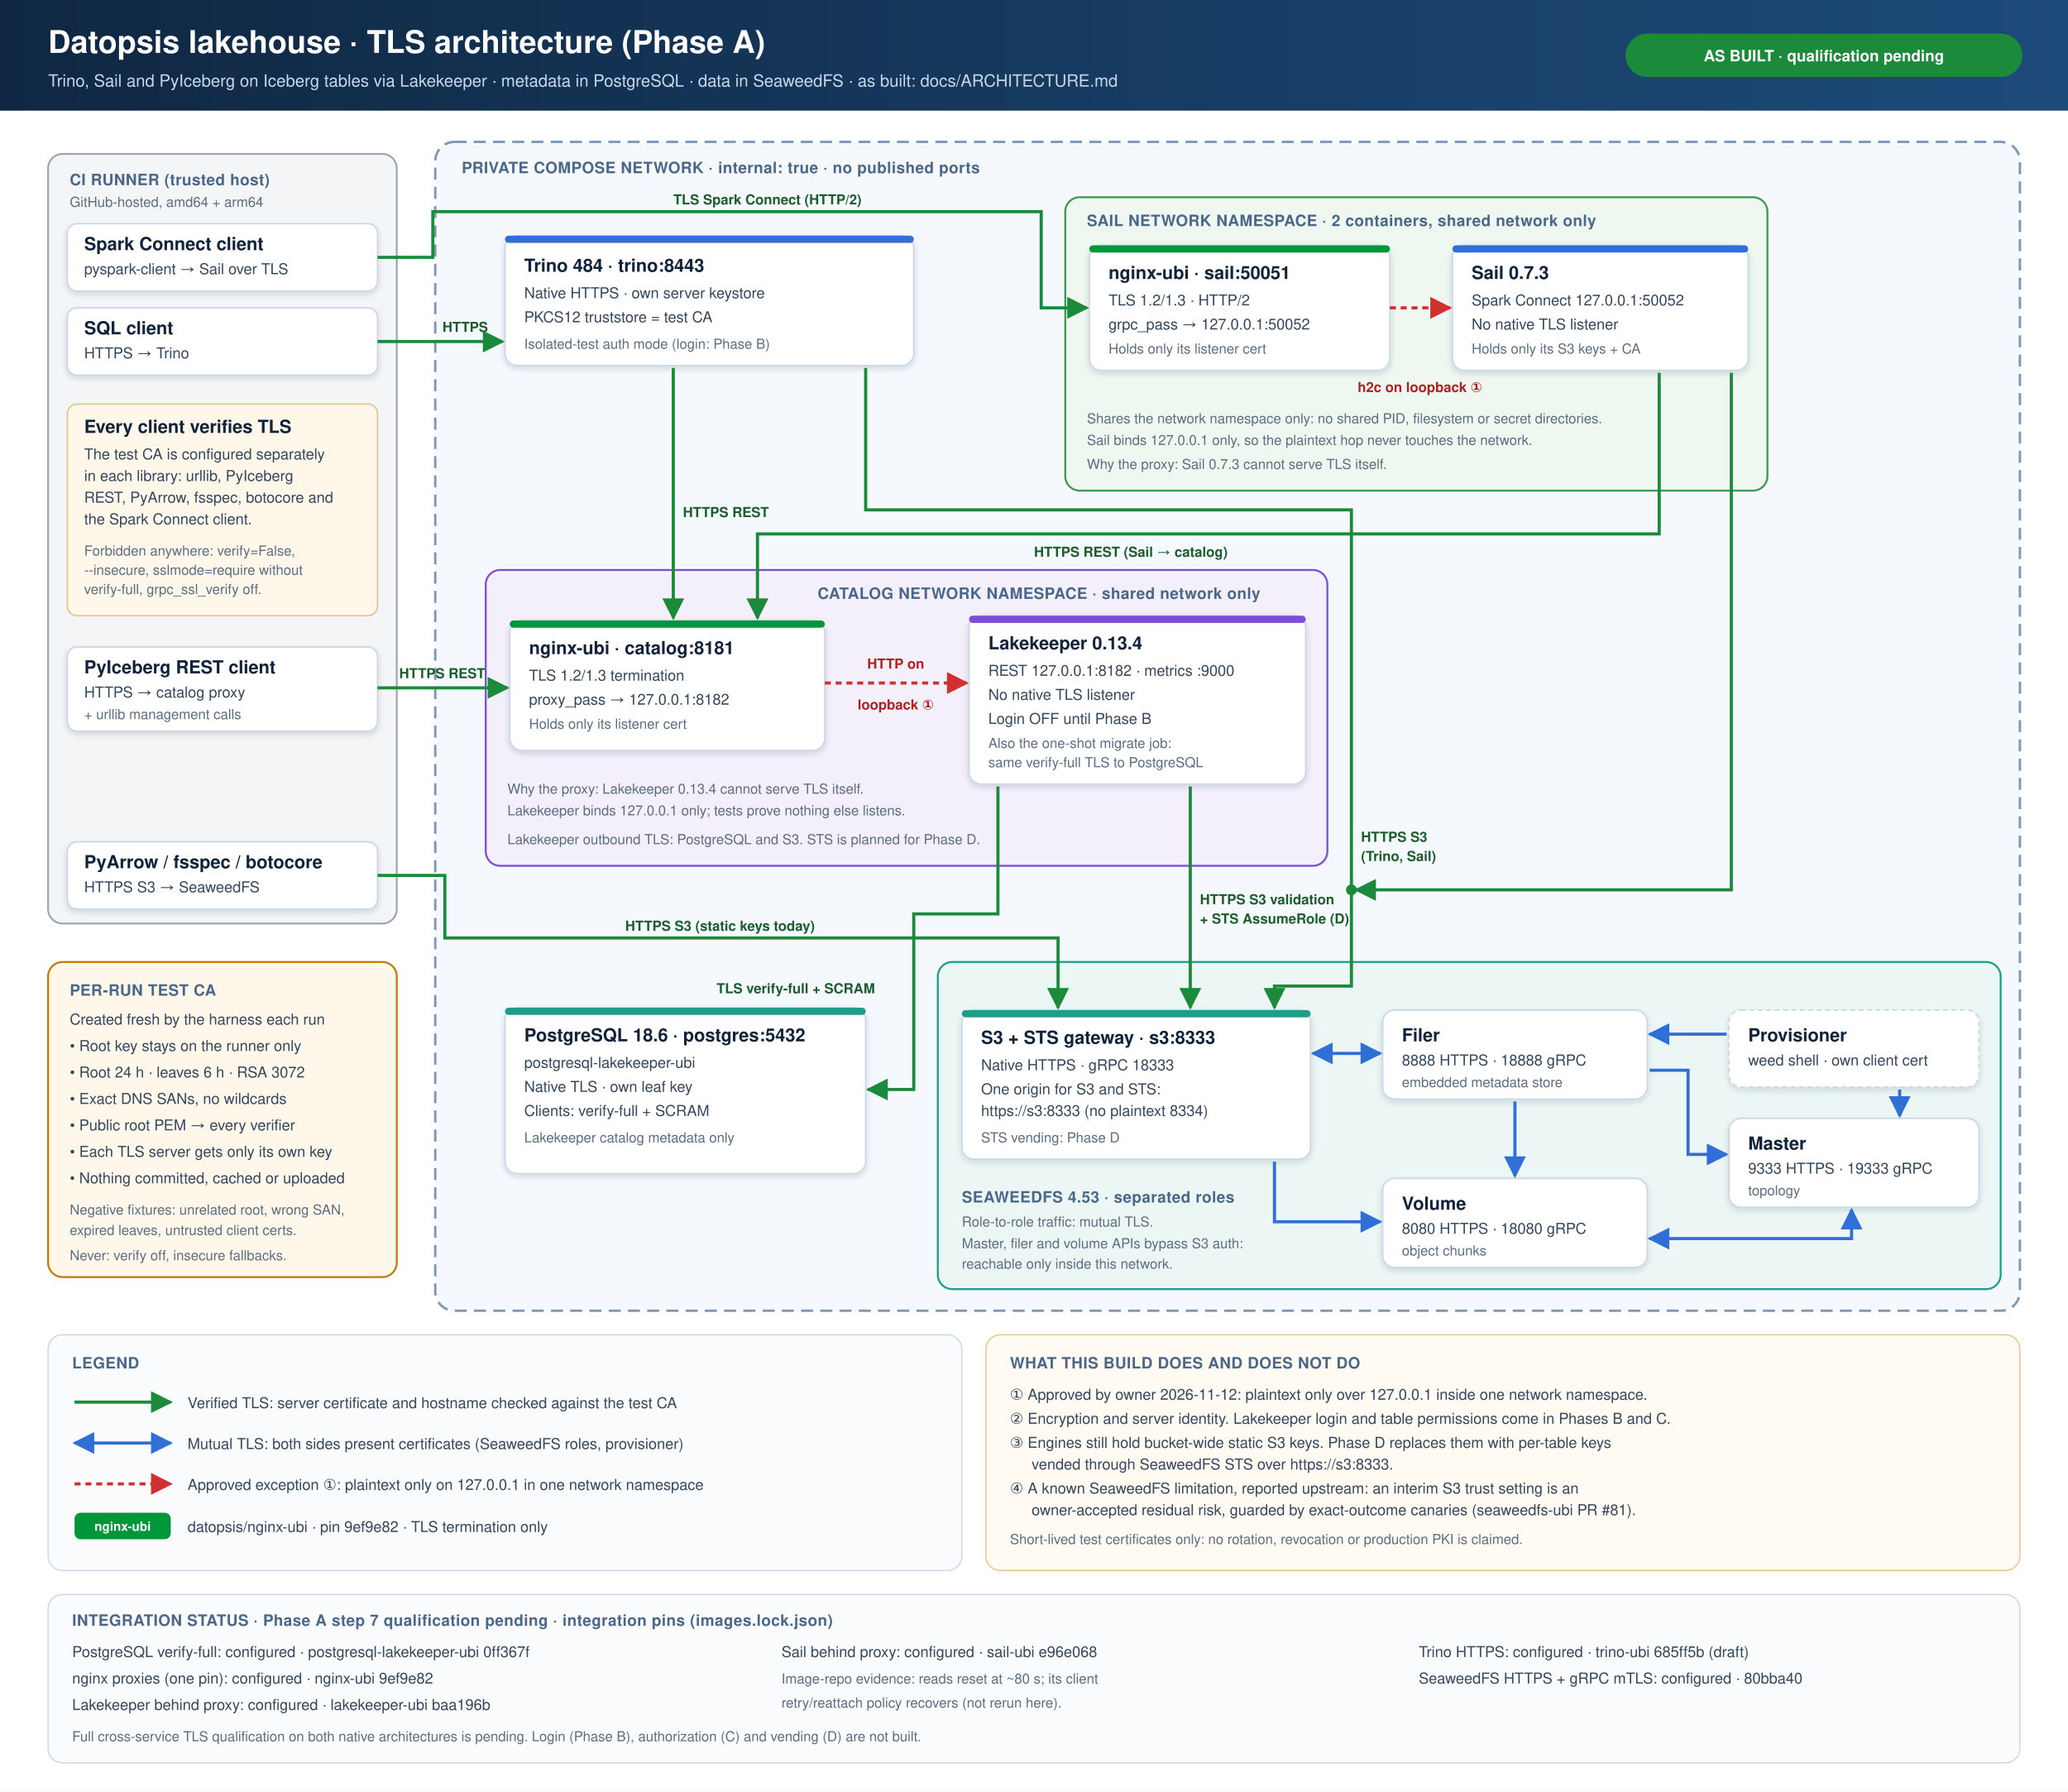
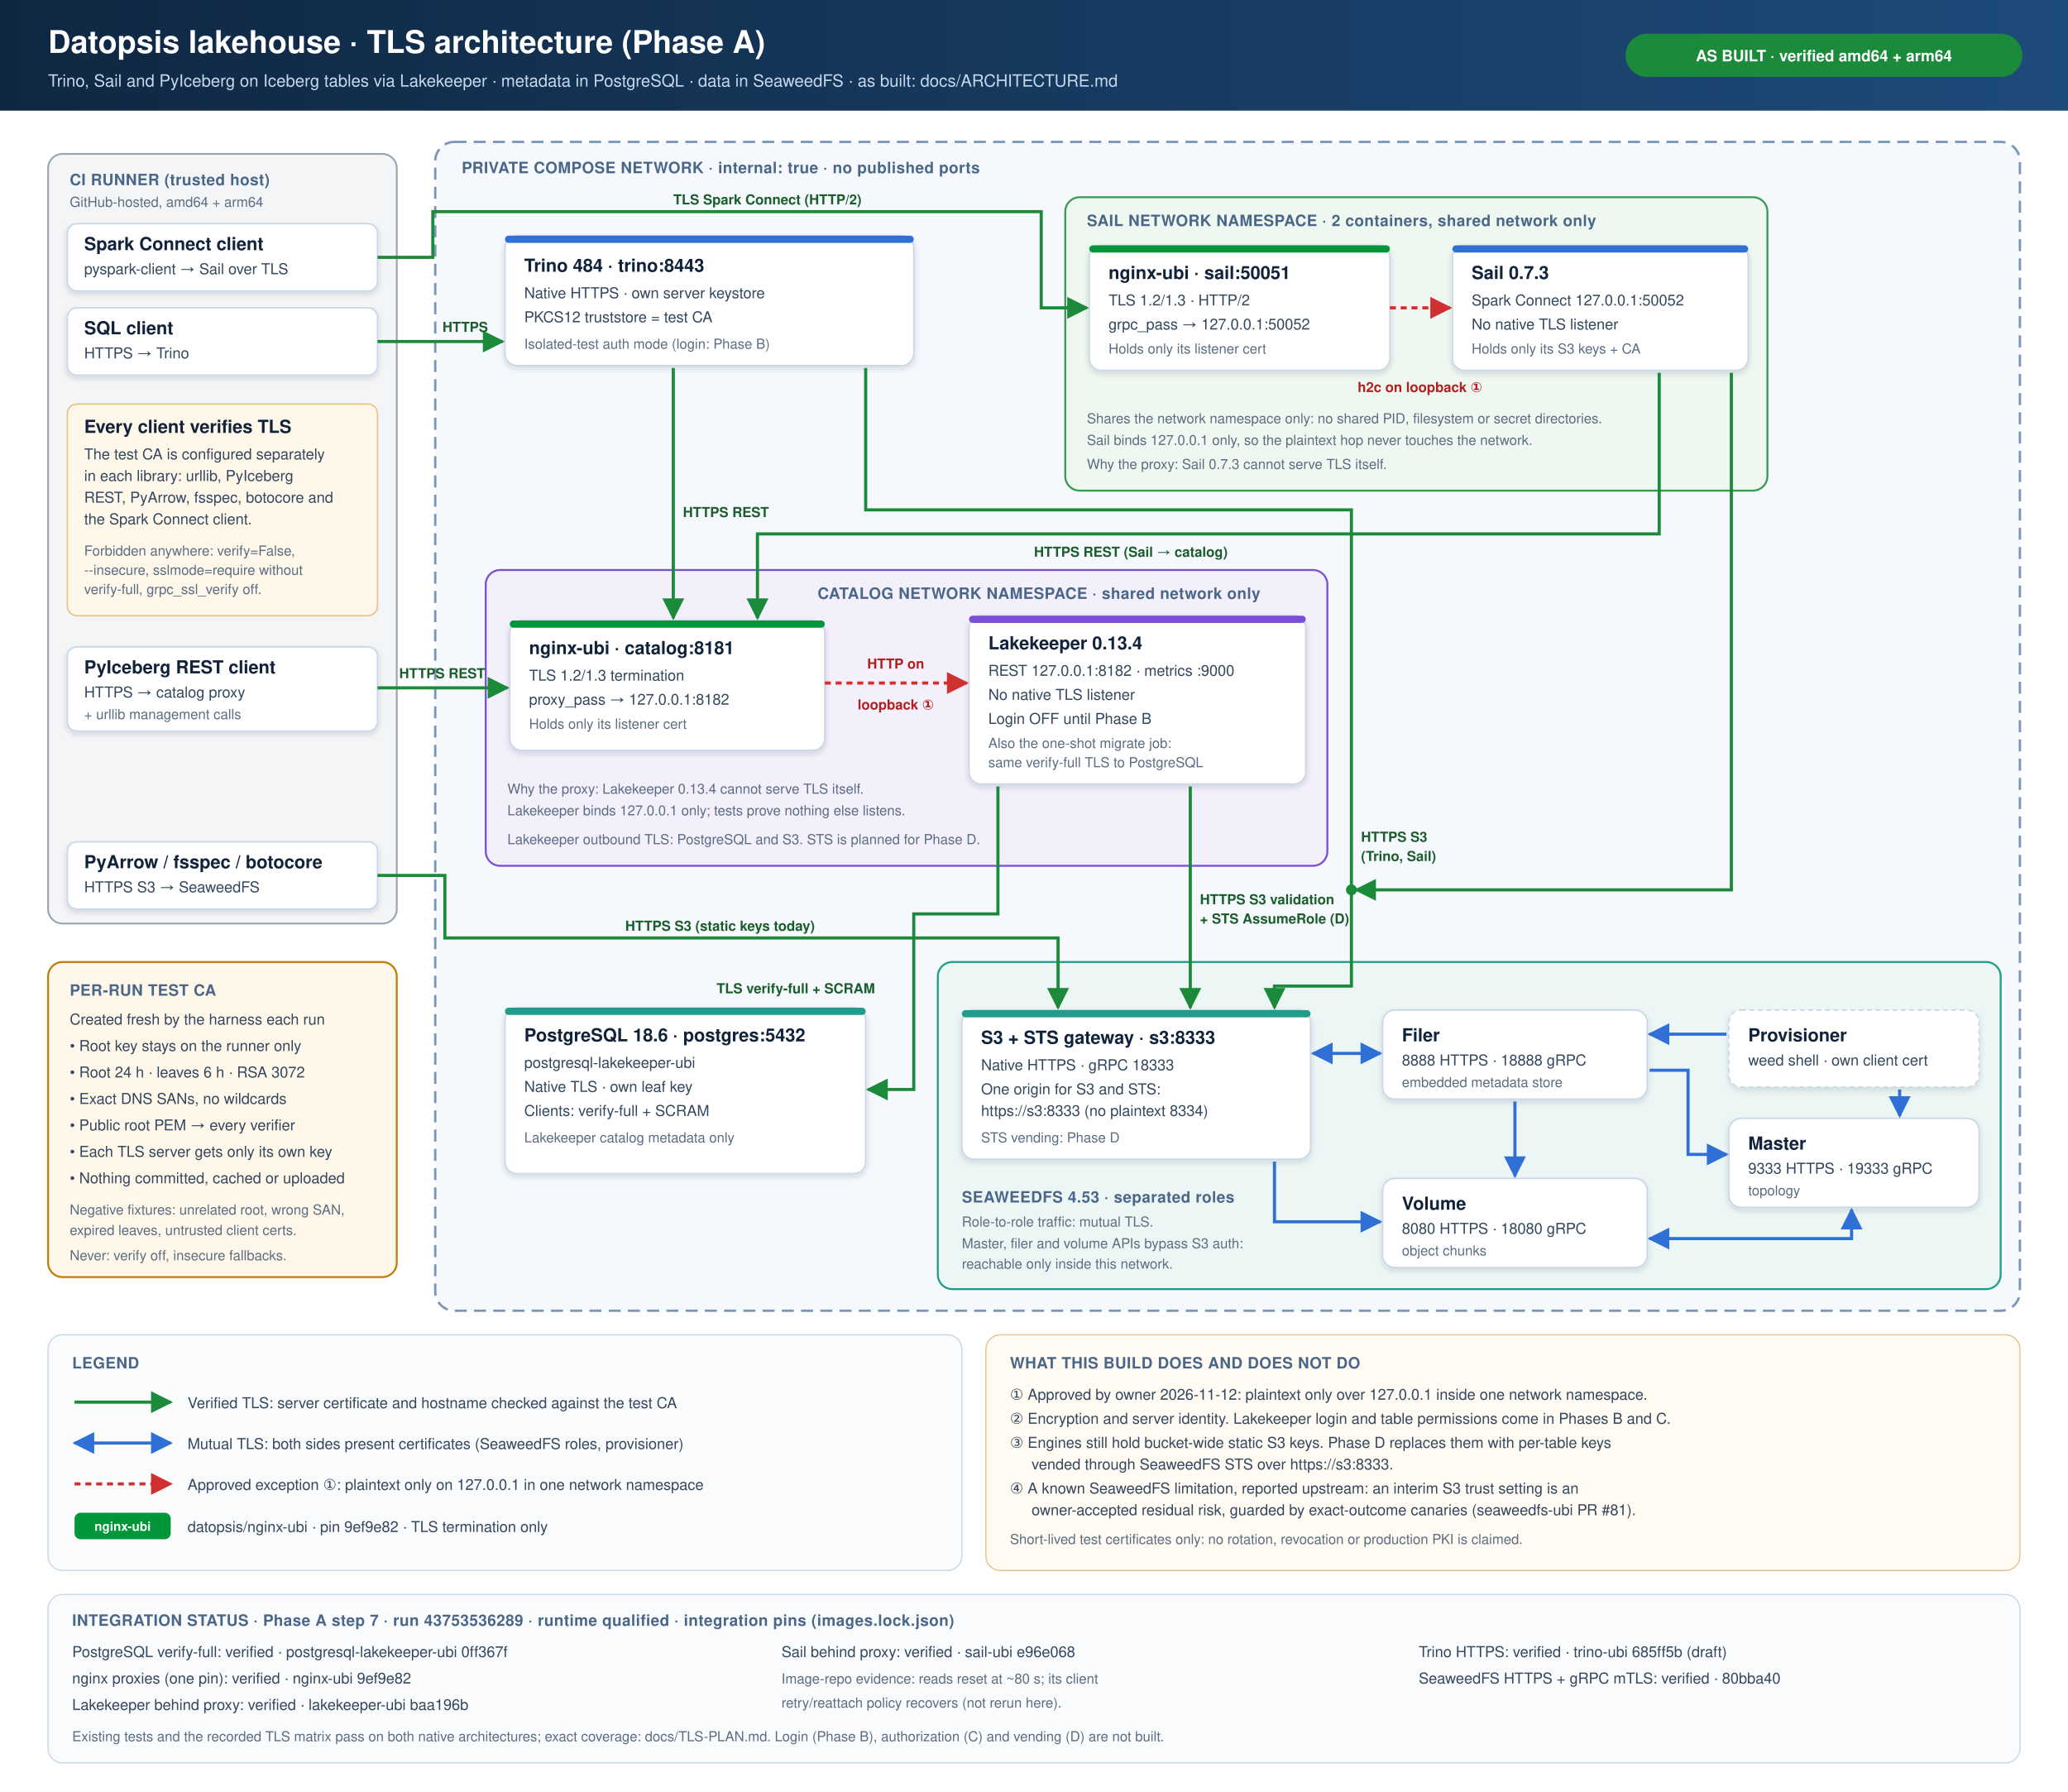
<svg xmlns="http://www.w3.org/2000/svg" width="1720" height="1490" viewBox="0 0 1720 1490" font-family="'Segoe UI', 'Helvetica Neue', Helvetica, Arial, sans-serif">
  <defs>
    <linearGradient id="hdr" x1="0" y1="0" x2="1" y2="0">
      <stop offset="0" stop-color="#0f2742" />
      <stop offset="1" stop-color="#1d4b7a" />
    </linearGradient>
    <filter id="sh" x="-5%" y="-5%" width="110%" height="120%">
      <feDropShadow dx="0" dy="2" stdDeviation="2.5" flood-color="#0f2742" flood-opacity="0.16" />
    </filter>
    <marker id="aG" viewBox="0 0 10 10" refX="9" refY="5" markerWidth="7" markerHeight="7" orient="auto-start-reverse">
      <path d="M0,0 L10,5 L0,10 z" fill="#1b8a3a" />
    </marker>
    <marker id="aB" viewBox="0 0 10 10" refX="9" refY="5" markerWidth="7" markerHeight="7" orient="auto-start-reverse">
      <path d="M0,0 L10,5 L0,10 z" fill="#2f6fd6" />
    </marker>
    <marker id="aR" viewBox="0 0 10 10" refX="9" refY="5" markerWidth="7" markerHeight="7" orient="auto-start-reverse">
      <path d="M0,0 L10,5 L0,10 z" fill="#d03030" />
    </marker>
    <marker id="aO" viewBox="0 0 10 10" refX="9" refY="5" markerWidth="7" markerHeight="7" orient="auto-start-reverse">
      <path d="M0,0 L10,5 L0,10 z" fill="#c27c0e" />
    </marker>
    <style>
      .t1 { font-size: 15px; font-weight: 700; fill: #10233b; }
      .t2 { font-size: 12.5px; fill: #33475e; }
      .t3 { font-size: 11.5px; fill: #5b6d82; }
      .lbl { font-size: 11.5px; fill: #1b5e2c; font-weight: 600; }
      .lblB { font-size: 11.5px; fill: #1f4f9c; font-weight: 600; }
      .lblR { font-size: 11.5px; fill: #b02020; font-weight: 700; }
      .zone { font-size: 13px; font-weight: 700; fill: #4a6789; letter-spacing: 0.3px; }
      .card { fill: #ffffff; stroke: #c9d6e6; stroke-width: 1.2; }
      .tls  { fill: none; stroke: #1b8a3a; stroke-width: 2.6; marker-end: url(#aG); }
      .mtls { fill: none; stroke: #2f6fd6; stroke-width: 2.6; marker-end: url(#aB); marker-start: url(#aB); }
      .mtls1 { fill: none; stroke: #2f6fd6; stroke-width: 2.6; marker-end: url(#aB); }
      .plain { fill: none; stroke: #d03030; stroke-width: 2.6; stroke-dasharray: 5 4; marker-end: url(#aR); }
      .pill { font-size: 10.5px; font-weight: 700; }
    </style>
  </defs>
  <rect width="1720" height="1490" fill="#ffffff" />
  <rect width="1720" height="92" fill="url(#hdr)" />
  <text x="40" y="44" font-size="26" font-weight="700" fill="#ffffff">Datopsis lakehouse · TLS architecture (Phase A)</text>
  <text x="40" y="72" font-size="14" fill="#c8d8ec">Trino, Sail and PyIceberg on Iceberg tables via Lakekeeper · metadata in PostgreSQL · data in SeaweedFS · as built: docs/ARCHITECTURE.md</text>
  <rect x="1352" y="28" width="330" height="36" rx="18" fill="#1b8a3a" />
-   <text x="1517" y="51" text-anchor="middle" font-size="13" font-weight="700" fill="#ffffff">AS BUILT · qualification pending</text>
+   <text x="1517" y="51" text-anchor="middle" font-size="13" font-weight="700" fill="#ffffff">AS BUILT · verified amd64 + arm64</text>
  <rect x="40" y="128" width="290" height="640" rx="12" fill="#f4f5f7" stroke="#9aa5b1" stroke-width="1.5" />
  <text x="58" y="154" class="zone" fill="#444">CI RUNNER (trusted host)</text>
  <text x="58" y="172" class="t3">GitHub-hosted, amd64 + arm64</text>
  <rect x="56" y="186" width="258" height="56" rx="8" class="card" filter="url(#sh)" />
  <text x="70" y="208" class="t1" font-size="13.5">Spark Connect client</text>
  <text x="70" y="228" class="t2">pyspark-client → Sail over TLS</text>
  <rect x="56" y="256" width="258" height="56" rx="8" class="card" filter="url(#sh)" />
  <text x="70" y="278" class="t1" font-size="13.5">SQL client</text>
  <text x="70" y="298" class="t2">HTTPS → Trino</text>
  <rect x="56" y="336" width="258" height="176" rx="8" fill="#fff8ea" stroke="#e3c48a" stroke-width="1.2" />
  <text x="70" y="360" class="t1" font-size="13.5" fill="#8a5600">Every client verifies TLS</text>
  <text x="70" y="382" class="t2">The test CA is configured separately</text>
  <text x="70" y="400" class="t2">in each library: urllib, PyIceberg</text>
  <text x="70" y="418" class="t2">REST, PyArrow, fsspec, botocore and</text>
  <text x="70" y="436" class="t2">the Spark Connect client.</text>
  <text x="70" y="462" class="t3">Forbidden anywhere: verify=False,</text>
  <text x="70" y="478" class="t3">--insecure, sslmode=require without</text>
  <text x="70" y="494" class="t3">verify-full, grpc_ssl_verify off.</text>
  <rect x="56" y="538" width="258" height="70" rx="8" class="card" filter="url(#sh)" />
  <text x="70" y="560" class="t1" font-size="13.5">PyIceberg REST client</text>
  <text x="70" y="580" class="t2">HTTPS → catalog proxy</text>
  <text x="70" y="598" class="t3">+ urllib management calls</text>
  <rect x="56" y="700" width="258" height="56" rx="8" class="card" filter="url(#sh)" />
  <text x="70" y="722" class="t1" font-size="13.5">PyArrow / fsspec / botocore</text>
  <text x="70" y="742" class="t2">HTTPS S3 → SeaweedFS</text>
  <rect x="40" y="800" width="290" height="262" rx="12" fill="#fff8ea" stroke="#c27c0e" stroke-width="1.6" />
  <text x="58" y="828" class="zone" fill="#8a5600">PER-RUN TEST CA</text>
  <text x="58" y="852" class="t2">Created fresh by the harness each run</text>
  <text x="58" y="874" class="t2">• Root key stays on the runner only</text>
  <text x="58" y="896" class="t2">• Root 24 h · leaves 6 h · RSA 3072</text>
  <text x="58" y="918" class="t2">• Exact DNS SANs, no wildcards</text>
  <text x="58" y="940" class="t2">• Public root PEM → every verifier</text>
  <text x="58" y="962" class="t2">• Each TLS server gets only its own key</text>
  <text x="58" y="984" class="t2">• Nothing committed, cached or uploaded</text>
  <text x="58" y="1010" class="t3">Negative fixtures: unrelated root, wrong SAN,</text>
  <text x="58" y="1027" class="t3">expired leaves, untrusted client certs.</text>
  <text x="58" y="1048" class="t3">Never: verify off, insecure fallbacks.</text>
  <rect x="362" y="118" width="1318" height="972" rx="16" fill="#f5f8fc" stroke="#7d97b8" stroke-width="2" stroke-dasharray="10 6" />
  <text x="384" y="144" class="zone">PRIVATE COMPOSE NETWORK · internal: true · no published ports</text>
  <rect x="420" y="196" width="340" height="108" rx="10" class="card" filter="url(#sh)" />
  <rect x="420" y="196" width="340" height="6" rx="3" fill="#2f6fd6" />
  <text x="436" y="226" class="t1">Trino 484 · trino:8443</text>
  <text x="436" y="248" class="t2">Native HTTPS · own server keystore</text>
  <text x="436" y="268" class="t2">PKCS12 truststore = test CA</text>
  <text x="436" y="290" class="t3">Isolated-test auth mode (login: Phase B)</text>
  <rect x="886" y="164" width="584" height="244" rx="12" fill="#eef7f0" stroke="#3a9a52" stroke-width="1.6" />
  <text x="904" y="188" class="zone" fill="#2b6e3c">SAIL NETWORK NAMESPACE · 2 containers, shared network only</text>
  <rect x="906" y="204" width="250" height="104" rx="10" class="card" filter="url(#sh)" />
  <rect x="906" y="204" width="250" height="6" rx="3" fill="#009639" />
  <text x="922" y="232" class="t1">nginx-ubi · sail:50051</text>
  <text x="922" y="254" class="t2">TLS 1.2/1.3 · HTTP/2</text>
  <text x="922" y="274" class="t2">grpc_pass → 127.0.0.1:50052</text>
  <text x="922" y="294" class="t3">Holds only its listener cert</text>
  <rect x="1208" y="204" width="246" height="104" rx="10" class="card" filter="url(#sh)" />
  <rect x="1208" y="204" width="246" height="6" rx="3" fill="#2f6fd6" />
  <text x="1224" y="232" class="t1">Sail 0.7.3</text>
  <text x="1224" y="254" class="t2">Spark Connect 127.0.0.1:50052</text>
  <text x="1224" y="274" class="t2">No native TLS listener</text>
  <text x="1224" y="294" class="t3">Holds only its S3 keys + CA</text>
  <path d="M1156,256 L1206,256" class="plain" />
  <text x="1181" y="326" text-anchor="middle" class="lblR">h2c on loopback ①</text>
  <text x="904" y="352" class="t3">Shares the network namespace only: no shared PID, filesystem or secret directories.</text>
  <text x="904" y="370" class="t3">Sail binds 127.0.0.1 only, so the plaintext hop never touches the network.</text>
  <text x="904" y="390" class="t3">Why the proxy: Sail 0.7.3 cannot serve TLS itself.</text>
  <rect x="404" y="474" width="700" height="246" rx="12" fill="#f3effb" stroke="#7a4fd6" stroke-width="1.6" />
  <text x="680" y="498" class="zone" fill="#5a3aa8">CATALOG NETWORK NAMESPACE · shared network only</text>
  <rect x="424" y="516" width="262" height="108" rx="10" class="card" filter="url(#sh)" />
  <rect x="424" y="516" width="262" height="6" rx="3" fill="#009639" />
  <text x="440" y="544" class="t1">nginx-ubi · catalog:8181</text>
  <text x="440" y="566" class="t2">TLS 1.2/1.3 termination</text>
  <text x="440" y="586" class="t2">proxy_pass → 127.0.0.1:8182</text>
  <text x="440" y="606" class="t3">Holds only its listener cert</text>
  <rect x="806" y="512" width="280" height="140" rx="10" class="card" filter="url(#sh)" />
  <rect x="806" y="512" width="280" height="6" rx="3" fill="#7a4fd6" />
  <text x="822" y="540" class="t1">Lakekeeper 0.13.4</text>
  <text x="822" y="562" class="t2">REST 127.0.0.1:8182 · metrics :9000</text>
  <text x="822" y="582" class="t2">No native TLS listener</text>
  <text x="822" y="602" class="t2">Login OFF until Phase B</text>
  <text x="822" y="622" class="t3">Also the one-shot migrate job:</text>
  <text x="822" y="638" class="t3">same verify-full TLS to PostgreSQL</text>
  <path d="M686,568 L804,568" class="plain" />
  <text x="745" y="556" text-anchor="middle" class="lblR">HTTP on</text>
  <text x="745" y="590" text-anchor="middle" class="lblR">loopback ①</text>
  <text x="422" y="660" class="t3">Why the proxy: Lakekeeper 0.13.4 cannot serve TLS itself.</text>
  <text x="422" y="678" class="t3">Lakekeeper binds 127.0.0.1 only; tests prove nothing else listens.</text>
  <text x="422" y="702" class="t3">Lakekeeper outbound TLS: PostgreSQL and S3. STS is planned for Phase D.</text>
  <rect x="420" y="838" width="300" height="138" rx="10" class="card" filter="url(#sh)" />
  <rect x="420" y="838" width="300" height="6" rx="3" fill="#1f9d8a" />
  <text x="436" y="866" class="t1">PostgreSQL 18.6 · postgres:5432</text>
  <text x="436" y="888" class="t2">postgresql-lakekeeper-ubi</text>
  <text x="436" y="908" class="t2">Native TLS · own leaf key</text>
  <text x="436" y="928" class="t2">Clients: verify-full + SCRAM</text>
  <text x="436" y="950" class="t3">Lakekeeper catalog metadata only</text>
  <rect x="780" y="800" width="884" height="272" rx="12" fill="#ecf7f5" stroke="#1f9d8a" stroke-width="1.6" />
  <text x="800" y="1000" class="zone" fill="#16705f">SEAWEEDFS 4.53 · separated roles</text>
  <text x="800" y="1020" class="t3">Role-to-role traffic: mutual TLS.</text>
  <text x="800" y="1038" class="t3">Master, filer and volume APIs bypass S3 auth:</text>
  <text x="800" y="1055" class="t3">reachable only inside this network.</text>
  <rect x="800" y="840" width="290" height="124" rx="10" class="card" filter="url(#sh)" />
  <rect x="800" y="840" width="290" height="6" rx="3" fill="#1f9d8a" />
  <text x="816" y="868" class="t1">S3 + STS gateway · s3:8333</text>
  <text x="816" y="890" class="t2">Native HTTPS · gRPC 18333</text>
  <text x="816" y="910" class="t2">One origin for S3 and STS:</text>
  <text x="816" y="928" class="t2">https://s3:8333 (no plaintext 8334)</text>
  <text x="816" y="950" class="t3">STS vending: Phase D</text>
  <rect x="1150" y="840" width="220" height="74" rx="10" class="card" filter="url(#sh)" />
  <text x="1166" y="866" class="t1">Filer</text>
  <text x="1166" y="886" class="t2">8888 HTTPS · 18888 gRPC</text>
  <text x="1166" y="904" class="t3">embedded metadata store</text>
  <rect x="1150" y="980" width="220" height="74" rx="10" class="card" filter="url(#sh)" />
  <text x="1166" y="1006" class="t1">Volume</text>
  <text x="1166" y="1026" class="t2">8080 HTTPS · 18080 gRPC</text>
  <text x="1166" y="1044" class="t3">object chunks</text>
  <rect x="1438" y="930" width="208" height="74" rx="10" class="card" filter="url(#sh)" />
  <text x="1454" y="956" class="t1">Master</text>
  <text x="1454" y="976" class="t2">9333 HTTPS · 19333 gRPC</text>
  <text x="1454" y="994" class="t3">topology</text>
  <rect x="1438" y="840" width="208" height="64" rx="10" class="card" filter="url(#sh)" stroke-dasharray="4 3" />
  <text x="1454" y="866" class="t1">Provisioner</text>
  <text x="1454" y="886" class="t2">weed shell · own client cert</text>
  <path d="M1092,876 L1148,876" class="mtls" />
  <path d="M1060,966 L1060,1016 L1148,1016" class="mtls1" />
  <path d="M1260,916 L1260,978" class="mtls1" />
  <path d="M1372,890 L1404,890 L1404,960 L1436,960" class="mtls1" />
  <path d="M1372,1030 L1540,1030 L1540,1006" class="mtls" />
  <path d="M1436,860 L1372,860" class="mtls1" />
  <path d="M1580,906 L1580,928" class="mtls1" />
  <path d="M314,214 L360,214 L360,176 L866,176 L866,256 L904,256" class="tls" />
  <text x="560" y="170" class="lbl">TLS Spark Connect (HTTP/2)</text>
  <path d="M314,284 L418,284" class="tls" />
  <text x="368" y="276" class="lbl">HTTPS</text>
  <path d="M314,572 L422,572" class="tls" />
  <text x="332" y="564" class="lbl">HTTPS REST</text>
  <path d="M314,728 L370,728 L370,780 L880,780 L880,838" class="tls" />
  <text x="520" y="774" class="lbl">HTTPS S3 (static keys today)</text>
  <path d="M560,306 L560,514" class="tls" />
  <text x="568" y="430" class="lbl">HTTPS REST</text>
  <path d="M1380,310 L1380,444 L630,444 L630,514" class="tls" />
  <text x="860" y="463" class="lbl">HTTPS REST (Sail → catalog)</text>
  <path d="M720,306 L720,424 L1124,424 L1124,820 L1060,820 L1060,838" class="tls" />
  <text x="1132" y="700" class="lbl">HTTPS S3</text>
  <text x="1132" y="716" class="lbl">(Trino, Sail)</text>
  <path d="M1440,310 L1440,740 L1128,740" class="tls" />
  <circle cx="1124" cy="740" r="4.5" fill="#1b8a3a" />
  <path d="M990,654 L990,838" class="tls" />
  <text x="998" y="752" class="lbl">HTTPS S3 validation</text>
  <text x="998" y="768" class="lbl">+ STS AssumeRole (D)</text>
  <path d="M830,654 L830,760 L760,760 L760,906 L722,906" class="tls" />
  <text x="596" y="826" class="lbl">TLS verify-full + SCRAM</text>
  <rect x="40" y="1110" width="760" height="196" rx="12" fill="#fafbfd" stroke="#c9d6e6" />
  <text x="60" y="1138" class="zone">LEGEND</text>
  <path d="M62,1166 L142,1166" class="tls" />
  <text x="156" y="1171" class="t2">Verified TLS: server certificate and hostname checked against the test CA</text>
  <path d="M62,1200 L142,1200" class="mtls" />
  <text x="156" y="1205" class="t2">Mutual TLS: both sides present certificates (SeaweedFS roles, provisioner)</text>
  <path d="M62,1234 L142,1234" class="plain" />
  <text x="156" y="1239" class="t2">Approved exception ①: plaintext only on 127.0.0.1 in one network namespace</text>
  <rect x="62" y="1258" width="80" height="22" rx="5" fill="#009639" />
  <text x="102" y="1273" text-anchor="middle" class="pill" fill="#ffffff">nginx-ubi</text>
  <text x="156" y="1274" class="t2">datopsis/nginx-ubi · pin 9ef9e82 · TLS termination only</text>
  <rect x="820" y="1110" width="860" height="196" rx="12" fill="#fffaf2" stroke="#e3c48a" />
  <text x="840" y="1138" class="zone" fill="#8a5600">WHAT THIS BUILD DOES AND DOES NOT DO</text>
  <text x="840" y="1164" class="t2">① Approved by owner 2026-11-12: plaintext only over 127.0.0.1 inside one network namespace.</text>
  <text x="840" y="1184" class="t2">② Encryption and server identity. Lakekeeper login and table permissions come in Phases B and C.</text>
  <text x="840" y="1204" class="t2">③ Engines still hold bucket-wide static S3 keys. Phase D replaces them with per-table keys</text>
  <text x="858" y="1222" class="t2">vended through SeaweedFS STS over https://s3:8333.</text>
  <text x="840" y="1242" class="t2">④ A known SeaweedFS limitation, reported upstream: an interim S3 trust setting is an</text>
  <text x="858" y="1260" class="t2">owner-accepted residual risk, guarded by exact-outcome canaries (seaweedfs-ubi PR #81).</text>
  <text x="840" y="1284" class="t3">Short-lived test certificates only: no rotation, revocation or production PKI is claimed.</text>
  <rect x="40" y="1326" width="1640" height="140" rx="12" fill="#fafbfd" stroke="#c9d6e6" />
-   <text x="60" y="1352" class="zone">INTEGRATION STATUS · Phase A step 7 qualification pending · integration pins (images.lock.json)</text>
-   <text x="60" y="1378" class="t2">PostgreSQL verify-full: configured · postgresql-lakekeeper-ubi 0ff367f</text>
-   <text x="60" y="1400" class="t2">nginx proxies (one pin): configured · nginx-ubi 9ef9e82</text>
-   <text x="60" y="1422" class="t2">Lakekeeper behind proxy: configured · lakekeeper-ubi baa196b</text>
-   <text x="650" y="1378" class="t2">Sail behind proxy: configured · sail-ubi e96e068</text>
+   <text x="60" y="1352" class="zone">INTEGRATION STATUS · Phase A step 7 · run 43753536289 · runtime qualified · integration pins (images.lock.json)</text>
+   <text x="60" y="1378" class="t2">PostgreSQL verify-full: verified · postgresql-lakekeeper-ubi 0ff367f</text>
+   <text x="60" y="1400" class="t2">nginx proxies (one pin): verified · nginx-ubi 9ef9e82</text>
+   <text x="60" y="1422" class="t2">Lakekeeper behind proxy: verified · lakekeeper-ubi baa196b</text>
+   <text x="650" y="1378" class="t2">Sail behind proxy: verified · sail-ubi e96e068</text>
  <text x="650" y="1400" class="t3">Image-repo evidence: reads reset at ~80 s; its client</text>
  <text x="650" y="1420" class="t3">retry/reattach policy recovers (not rerun here).</text>
-   <text x="1180" y="1378" class="t2">Trino HTTPS: configured · trino-ubi 685ff5b (draft)</text>
-   <text x="1180" y="1400" class="t2">SeaweedFS HTTPS + gRPC mTLS: configured · 80bba40</text>
-   <text x="60" y="1448" class="t3">Full cross-service TLS qualification on both native architectures is pending. Login (Phase B), authorization (C) and vending (D) are not built.</text>
+   <text x="1180" y="1378" class="t2">Trino HTTPS: verified · trino-ubi 685ff5b (draft)</text>
+   <text x="1180" y="1400" class="t2">SeaweedFS HTTPS + gRPC mTLS: verified · 80bba40</text>
+   <text x="60" y="1448" class="t3">Existing tests and the recorded TLS matrix pass on both native architectures; exact coverage: docs/TLS-PLAN.md. Login (Phase B), authorization (C) and vending (D) are not built.</text>
</svg>
